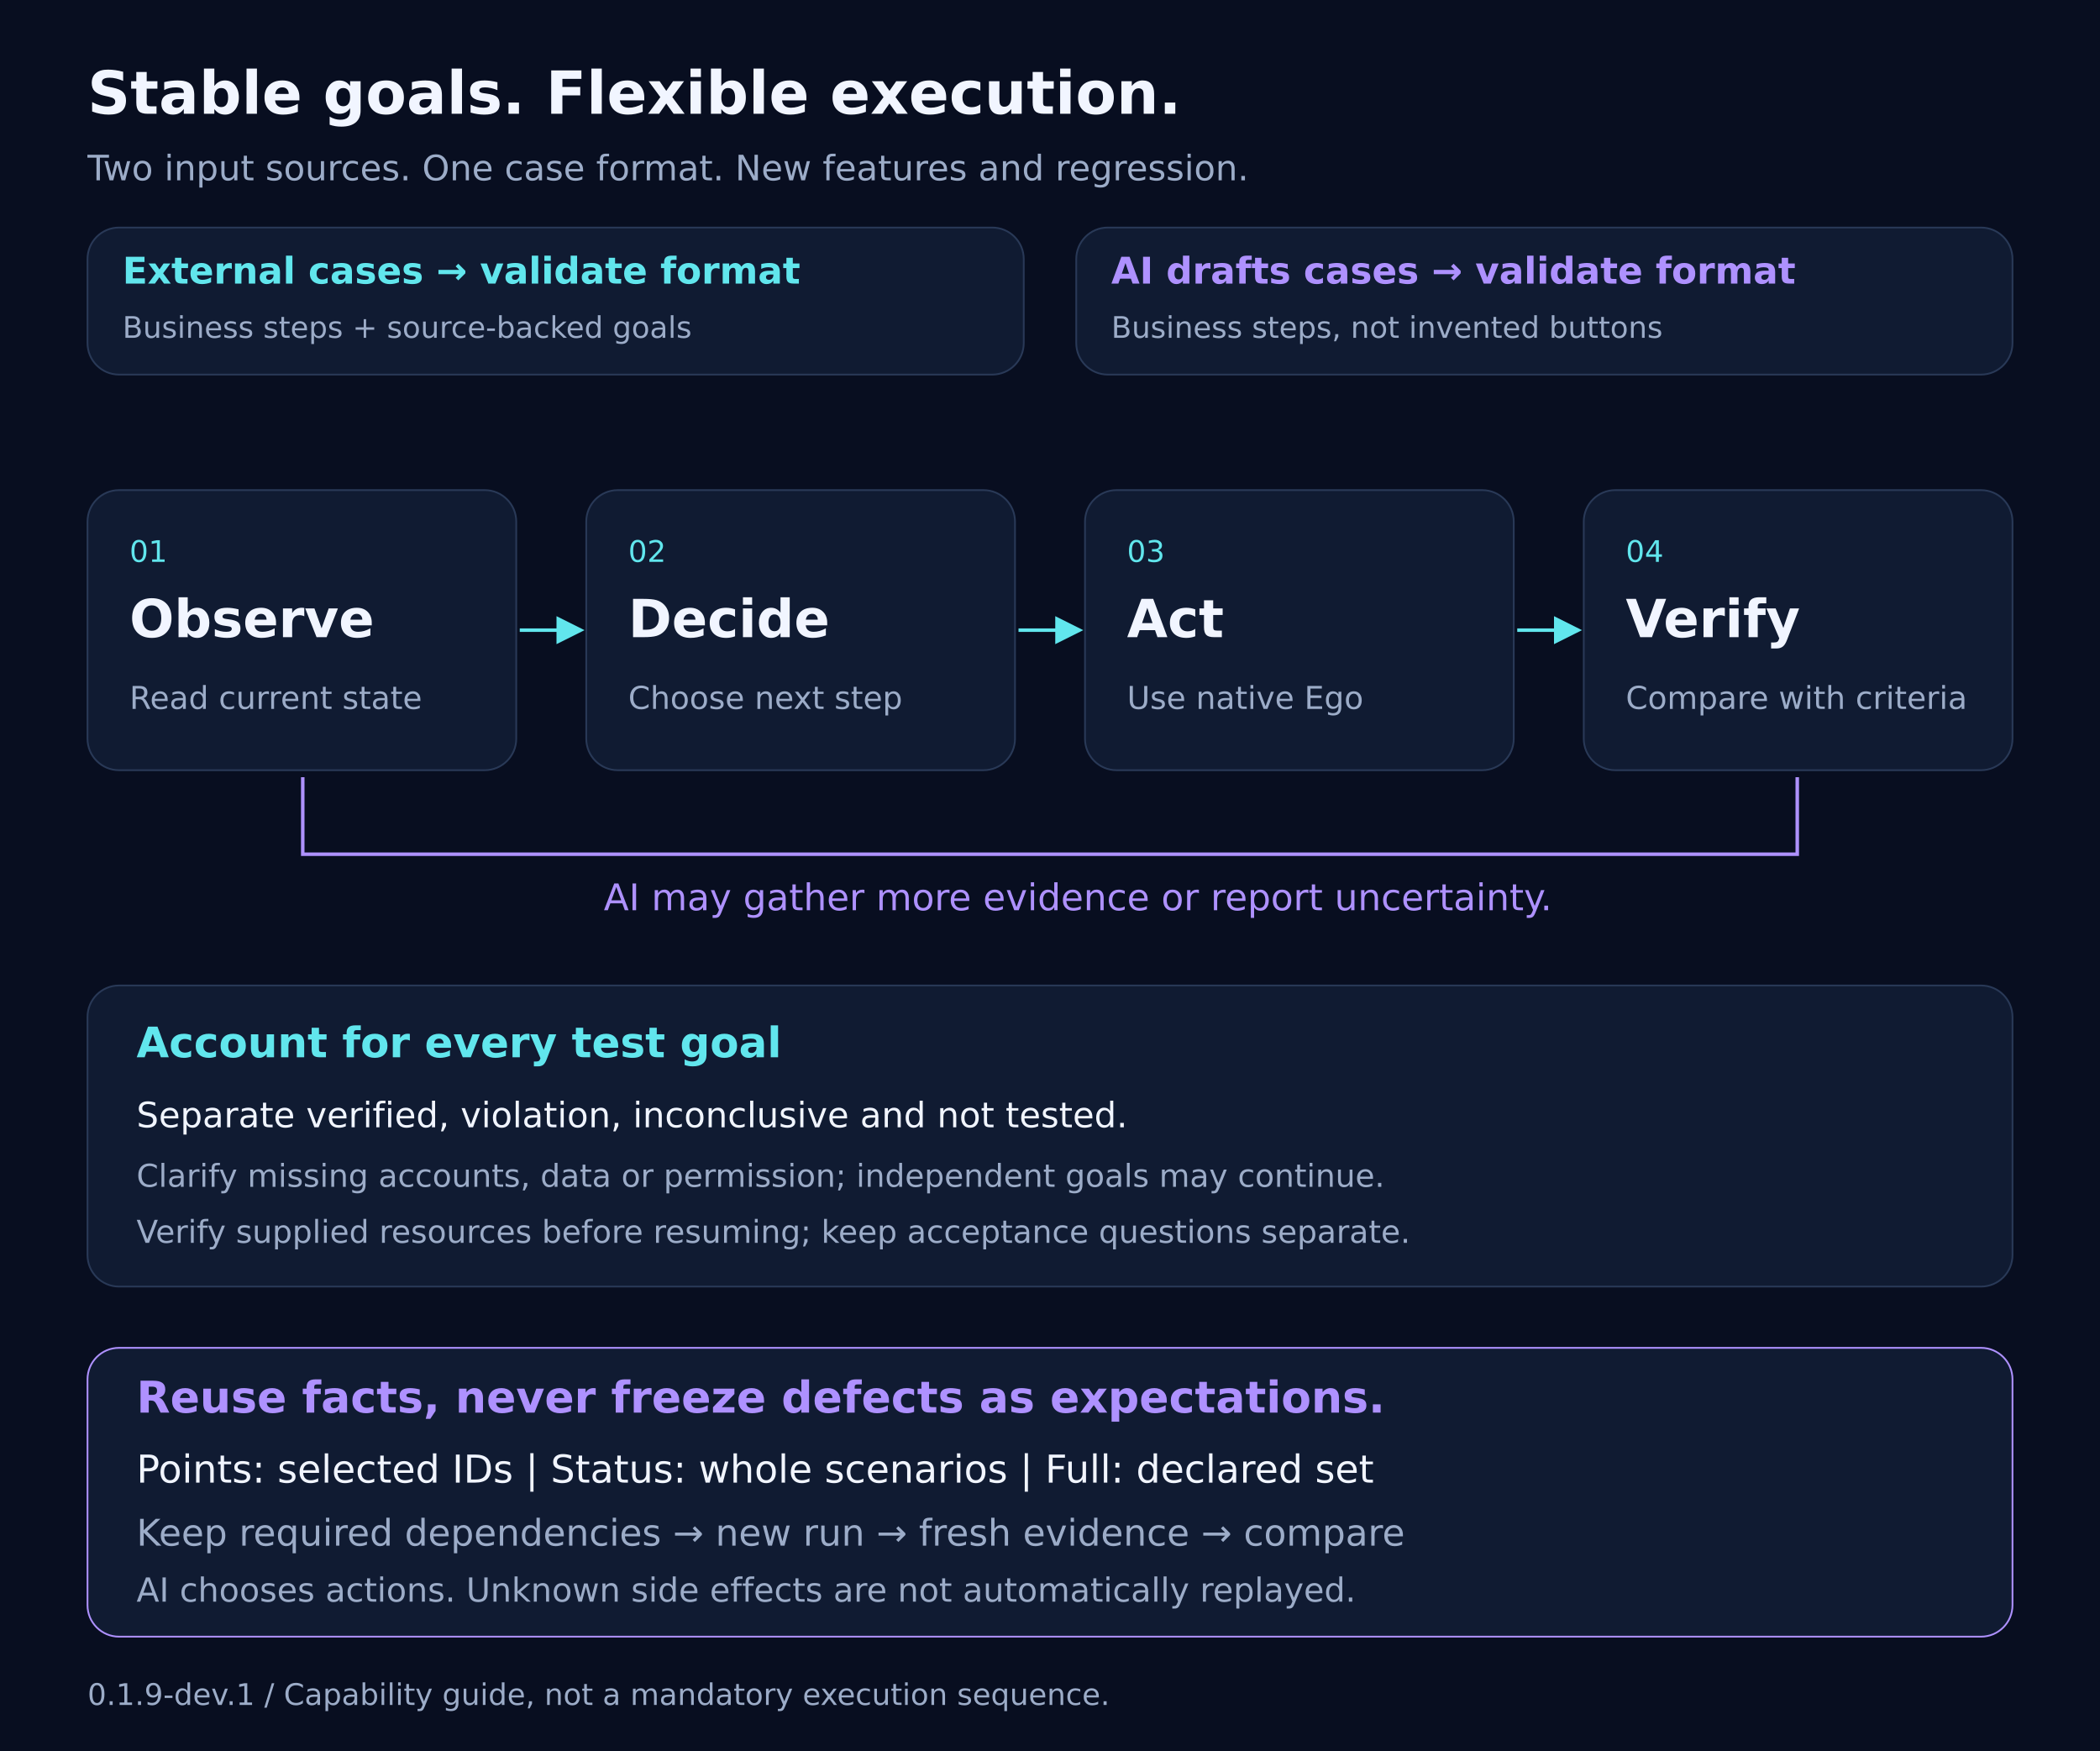
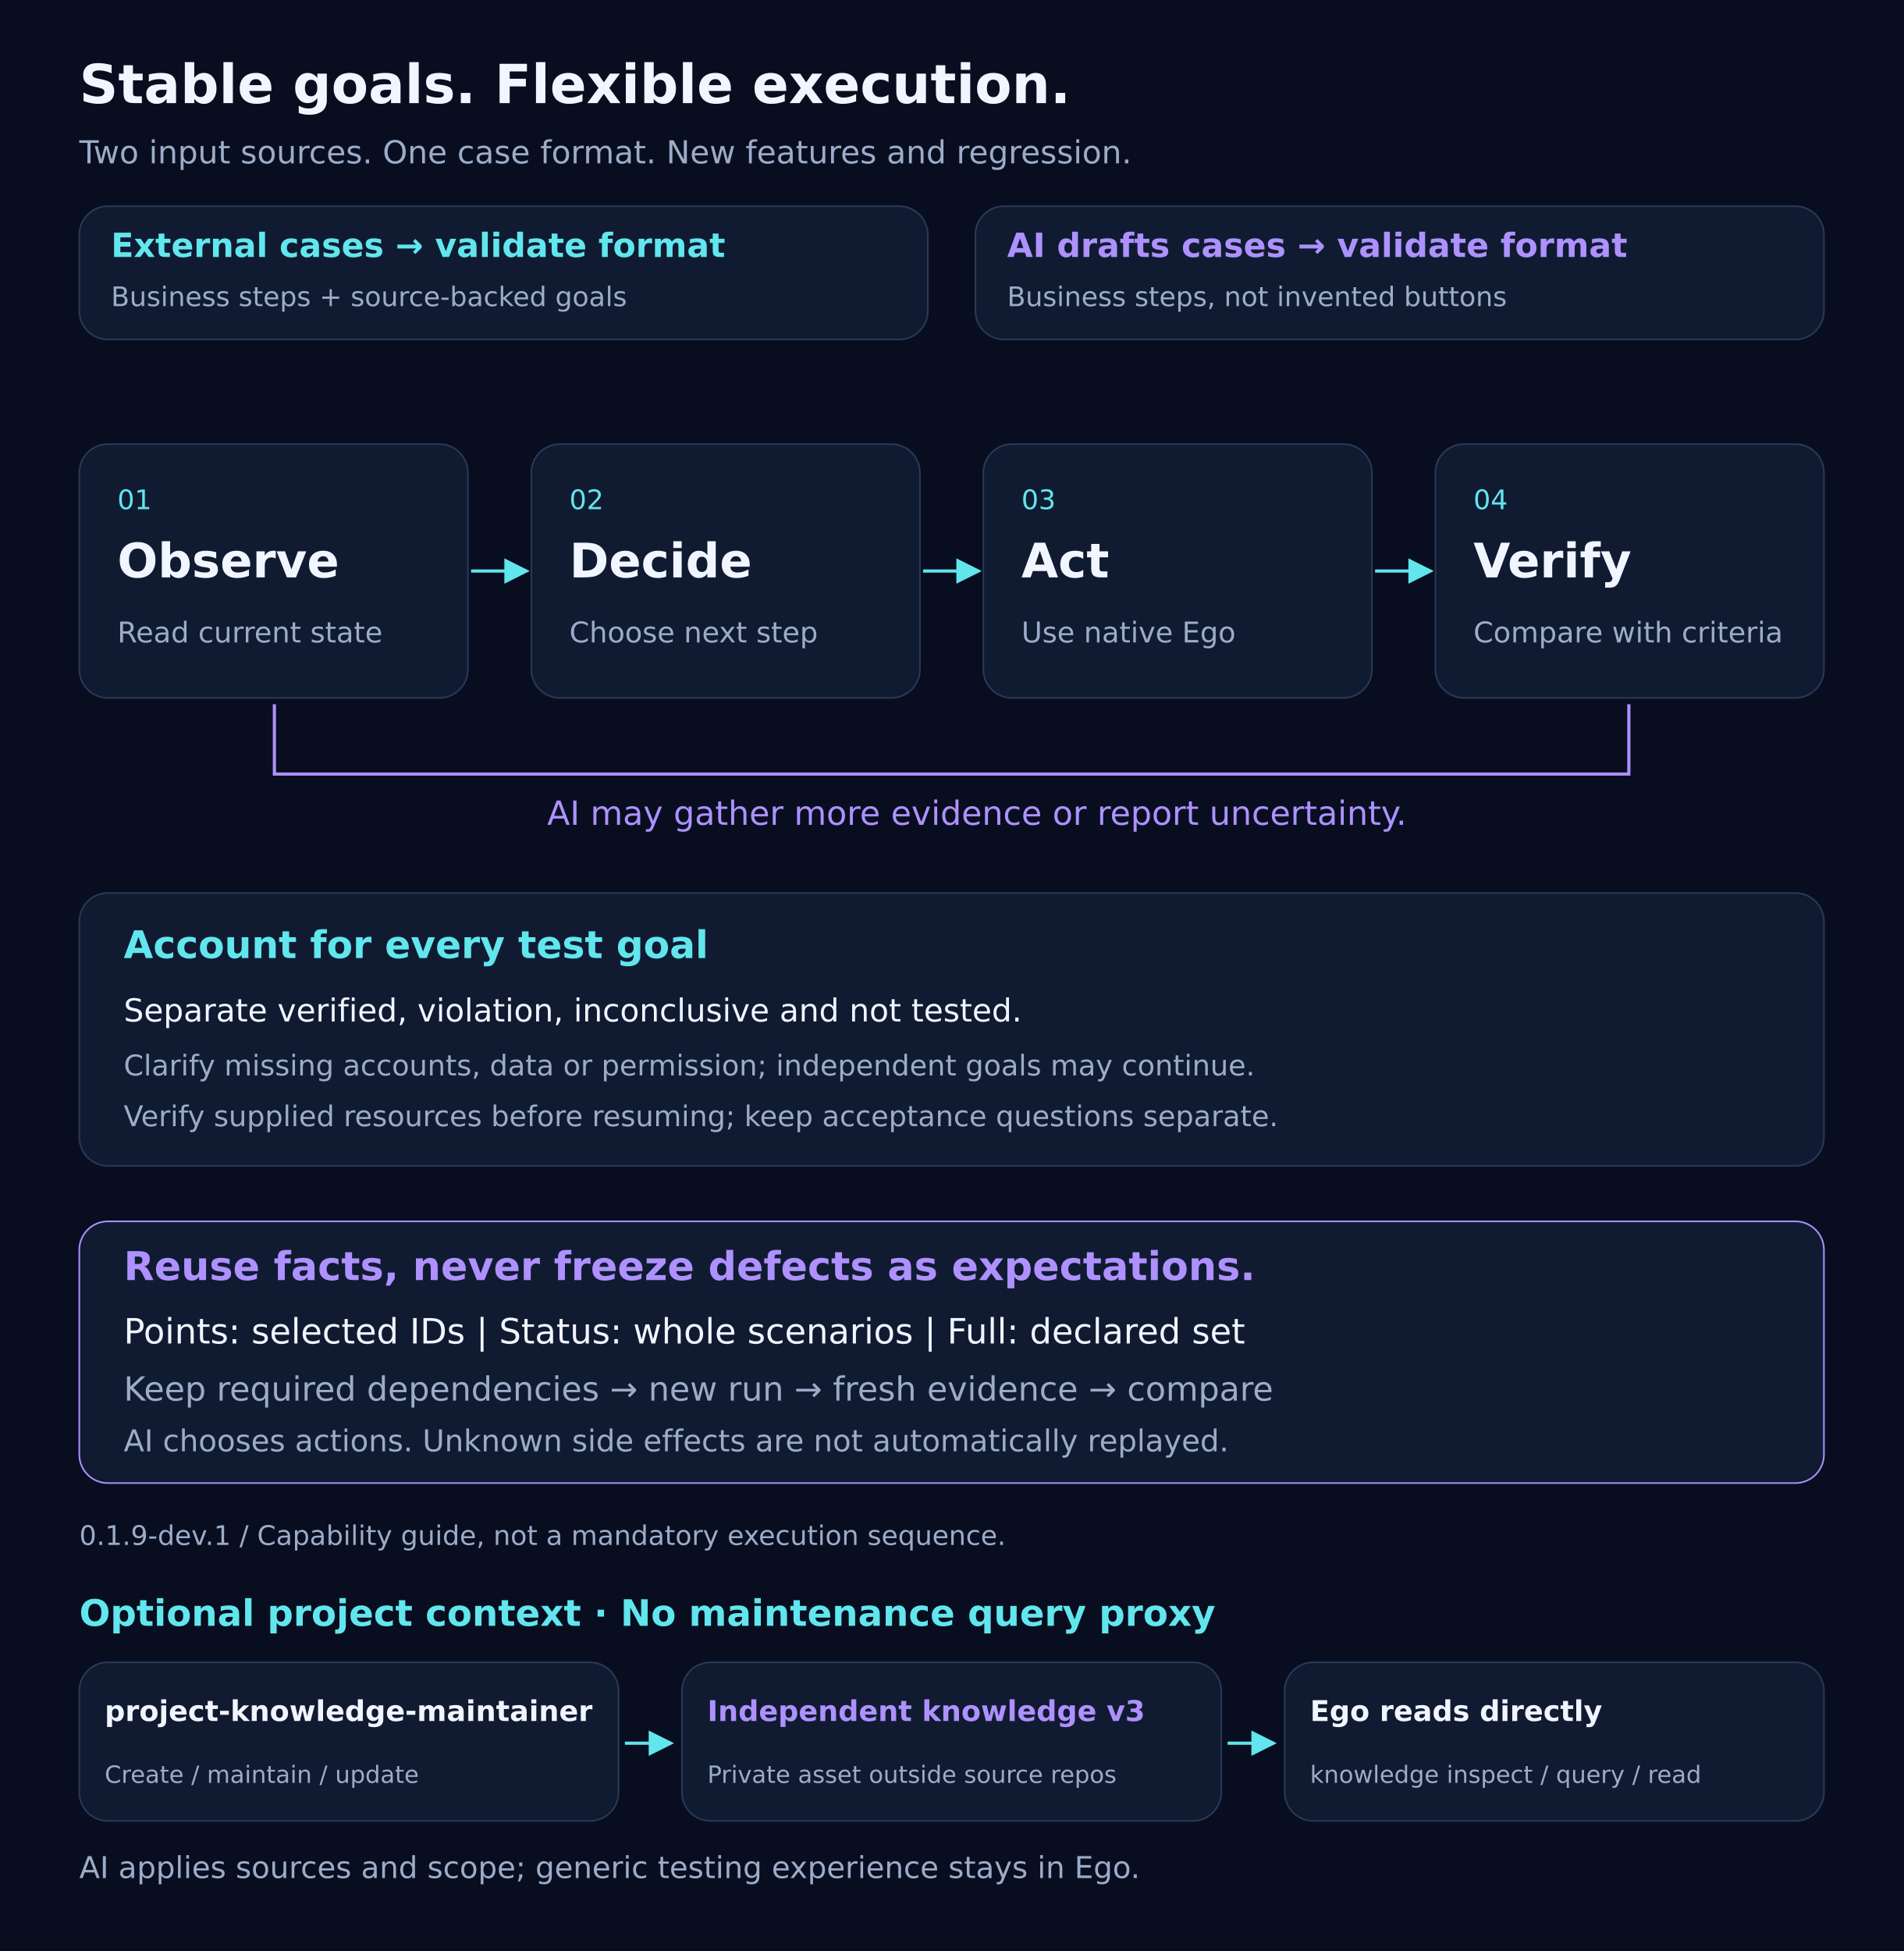
- <svg xmlns="http://www.w3.org/2000/svg" width="1200" height="1000" viewBox="0 0 1200 1000" role="img" aria-label="Adaptive test workflow">
+ <svg xmlns="http://www.w3.org/2000/svg" width="1200" height="1230" viewBox="0 0 1200 1230" role="img" aria-label="Adaptive test workflow">
  <defs>
    <linearGradient id="g">
      <stop stop-color="#61e6ed" />
      <stop offset="1" stop-color="#ae91ff" />
    </linearGradient>
    <marker id="arrow" markerWidth="8" markerHeight="8" refX="7" refY="4" orient="auto">
      <path d="M0,0 L8,4 L0,8" fill="#61e6ed" />
    </marker>
  </defs>
  <g font-family="DejaVu Sans, Noto Sans CJK SC, sans-serif">
-     <rect x="0" y="0" width="1200" height="1000" rx="0" fill="#080e20" stroke="#080e20" />
+     <rect x="0" y="0" width="1200" height="1230" rx="0" fill="#080e20" stroke="#080e20" />
    <path d="M0,2 H1200" stroke="url(#g)" stroke-width="4" />
    <text x="50" y="65" font-size="34" fill="#f1f5ff" font-weight="700">Stable goals. Flexible execution.</text>
    <text x="50" y="103" font-size="20" fill="#9cacc8" font-weight="400">Two input sources. One case format. New features and regression.</text>
    <rect x="50" y="130" width="535" height="84" rx="18" fill="#101b32" stroke="#293957" />
    <text x="70" y="162" font-size="21" fill="#61e6ed" font-weight="700">External cases → validate format</text>
    <text x="70" y="193" font-size="17" fill="#9cacc8" font-weight="400">Business steps + source-backed goals</text>
    <rect x="615" y="130" width="535" height="84" rx="18" fill="#101b32" stroke="#293957" />
    <text x="635" y="162" font-size="21" fill="#ae91ff" font-weight="700">AI drafts cases → validate format</text>
    <text x="635" y="193" font-size="17" fill="#9cacc8" font-weight="400">Business steps, not invented buttons</text>
    <g transform="translate(0 120)">
      <rect x="50" y="160" width="245" height="160" rx="18" fill="#101b32" stroke="#293957" />
      <text x="74" y="201" font-size="17" fill="#61e6ed" font-weight="400">01</text>
      <text x="74" y="244" font-size="30" fill="#f1f5ff" font-weight="700">Observe</text>
      <text x="74" y="285" font-size="18" fill="#9cacc8" font-weight="400">Read current state</text>
      <path d="M297,240 L332,240" stroke="#61e6ed" stroke-width="2" fill="none" marker-end="url(#arrow)" />
      <rect x="335" y="160" width="245" height="160" rx="18" fill="#101b32" stroke="#293957" />
      <text x="359" y="201" font-size="17" fill="#61e6ed" font-weight="400">02</text>
      <text x="359" y="244" font-size="30" fill="#f1f5ff" font-weight="700">Decide</text>
      <text x="359" y="285" font-size="18" fill="#9cacc8" font-weight="400">Choose next step</text>
      <path d="M582,240 L617,240" stroke="#61e6ed" stroke-width="2" fill="none" marker-end="url(#arrow)" />
      <rect x="620" y="160" width="245" height="160" rx="18" fill="#101b32" stroke="#293957" />
      <text x="644" y="201" font-size="17" fill="#61e6ed" font-weight="400">03</text>
      <text x="644" y="244" font-size="30" fill="#f1f5ff" font-weight="700">Act</text>
      <text x="644" y="285" font-size="18" fill="#9cacc8" font-weight="400">Use native Ego</text>
      <path d="M867,240 L902,240" stroke="#61e6ed" stroke-width="2" fill="none" marker-end="url(#arrow)" />
      <rect x="905" y="160" width="245" height="160" rx="18" fill="#101b32" stroke="#293957" />
      <text x="929" y="201" font-size="17" fill="#61e6ed" font-weight="400">04</text>
      <text x="929" y="244" font-size="30" fill="#f1f5ff" font-weight="700">Verify</text>
      <text x="929" y="285" font-size="18" fill="#9cacc8" font-weight="400">Compare with criteria</text>
      <path d="M1027,324 V368 H173 V324" fill="none" stroke="#ae91ff" stroke-width="2" />
      <text x="345" y="400" font-size="21" fill="#ae91ff" font-weight="400">AI may gather more evidence or report uncertainty.</text>
      <rect x="50" y="443" width="1100" height="172" rx="18" fill="#101b32" stroke="#293957" />
      <text x="78" y="484" font-size="24" fill="#61e6ed" font-weight="700">Account for every test goal</text>
      <text x="78" y="524" font-size="20" fill="#f1f5ff" font-weight="400">Separate verified, violation, inconclusive and not tested.</text>
      <text x="78" y="558" font-size="18" fill="#9cacc8" font-weight="400">Clarify missing accounts, data or permission; independent goals may continue.</text>
      <text x="78" y="590" font-size="18" fill="#9cacc8" font-weight="400">Verify supplied resources before resuming; keep acceptance questions separate.</text>
    </g>
    <rect x="50" y="770" width="1100" height="165" rx="18" fill="#101b32" stroke="#ae91ff" />
    <text x="78" y="807" font-size="25" fill="#ae91ff" font-weight="700">Reuse facts, never freeze defects as expectations.</text>
    <text x="78" y="847" font-size="22" fill="#f1f5ff" font-weight="400">Points: selected IDs  |  Status: whole scenarios  |  Full: declared set</text>
    <text x="78" y="883" font-size="21" fill="#9cacc8" font-weight="400">Keep required dependencies → new run → fresh evidence → compare</text>
    <text x="78" y="915" font-size="19" fill="#9cacc8" font-weight="400">AI chooses actions. Unknown side effects are not automatically replayed.</text>
    <text x="50" y="974" font-size="17" fill="#9cacc8" font-weight="400">0.1.9-dev.1 / Capability guide, not a mandatory execution sequence.</text>
+     <text x="50" y="1025" font-size="23" fill="#61e6ed" font-weight="700">Optional project context · No maintenance query proxy</text>
+     <rect x="50" y="1048" width="340" height="100" rx="18" fill="#101b32" stroke="#293957" />
+     <text x="66" y="1085" font-size="18" fill="#f1f5ff" font-weight="700">project-knowledge-maintainer</text>
+     <text x="66" y="1124" font-size="15" fill="#9cacc8" font-weight="400">Create / maintain / update</text>
+     <path d="M394,1099 L423,1099" stroke="#61e6ed" stroke-width="2" fill="none" marker-end="url(#arrow)" />
+     <rect x="430" y="1048" width="340" height="100" rx="18" fill="#101b32" stroke="#293957" />
+     <text x="446" y="1085" font-size="18" fill="#ae91ff" font-weight="700">Independent knowledge v3</text>
+     <text x="446" y="1124" font-size="15" fill="#9cacc8" font-weight="400">Private asset outside source repos</text>
+     <path d="M774,1099 L803,1099" stroke="#61e6ed" stroke-width="2" fill="none" marker-end="url(#arrow)" />
+     <rect x="810" y="1048" width="340" height="100" rx="18" fill="#101b32" stroke="#293957" />
+     <text x="826" y="1085" font-size="18" fill="#f1f5ff" font-weight="700">Ego reads directly</text>
+     <text x="826" y="1124" font-size="15" fill="#9cacc8" font-weight="400">knowledge inspect / query / read</text>
+     <text x="50" y="1184" font-size="19" fill="#9cacc8" font-weight="400">AI applies sources and scope; generic testing experience stays in Ego.</text>
  </g>
</svg>
